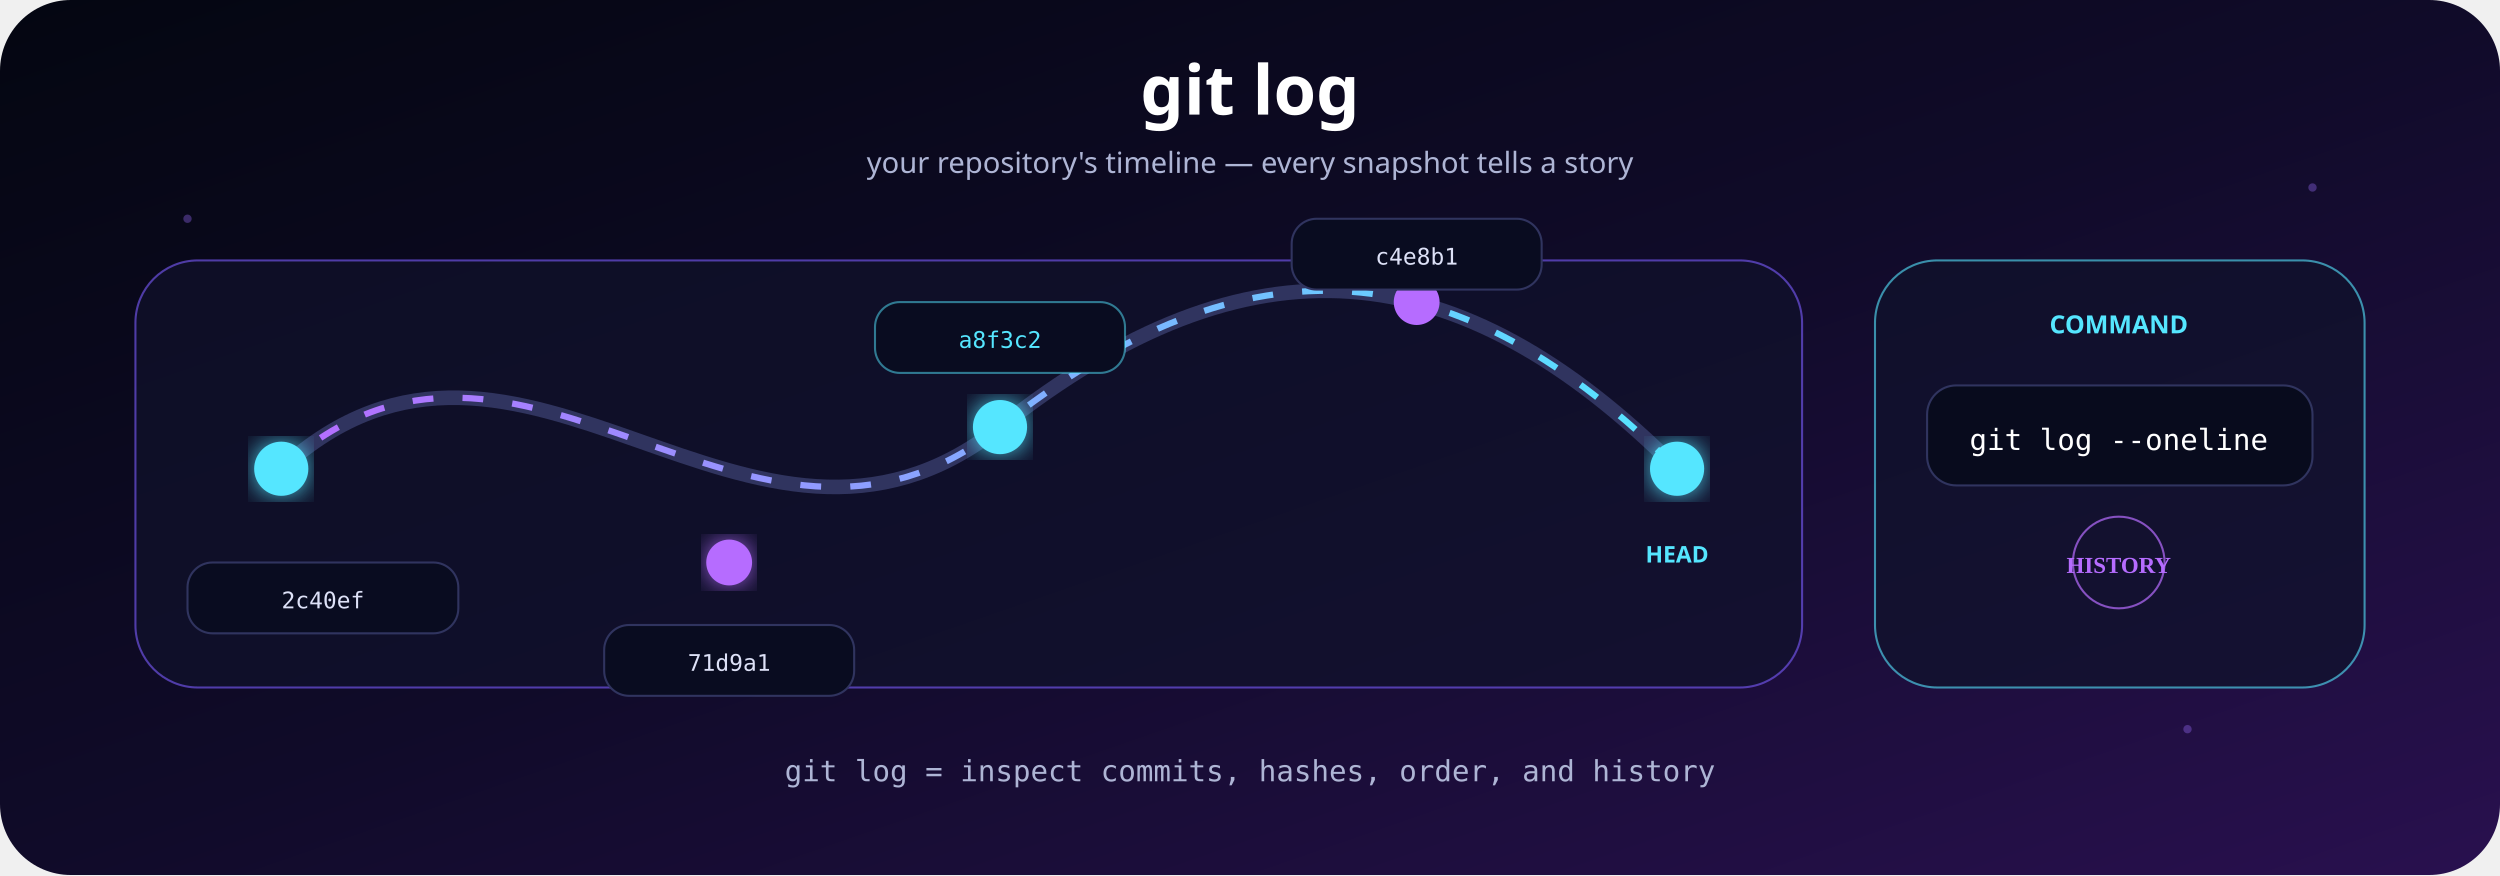
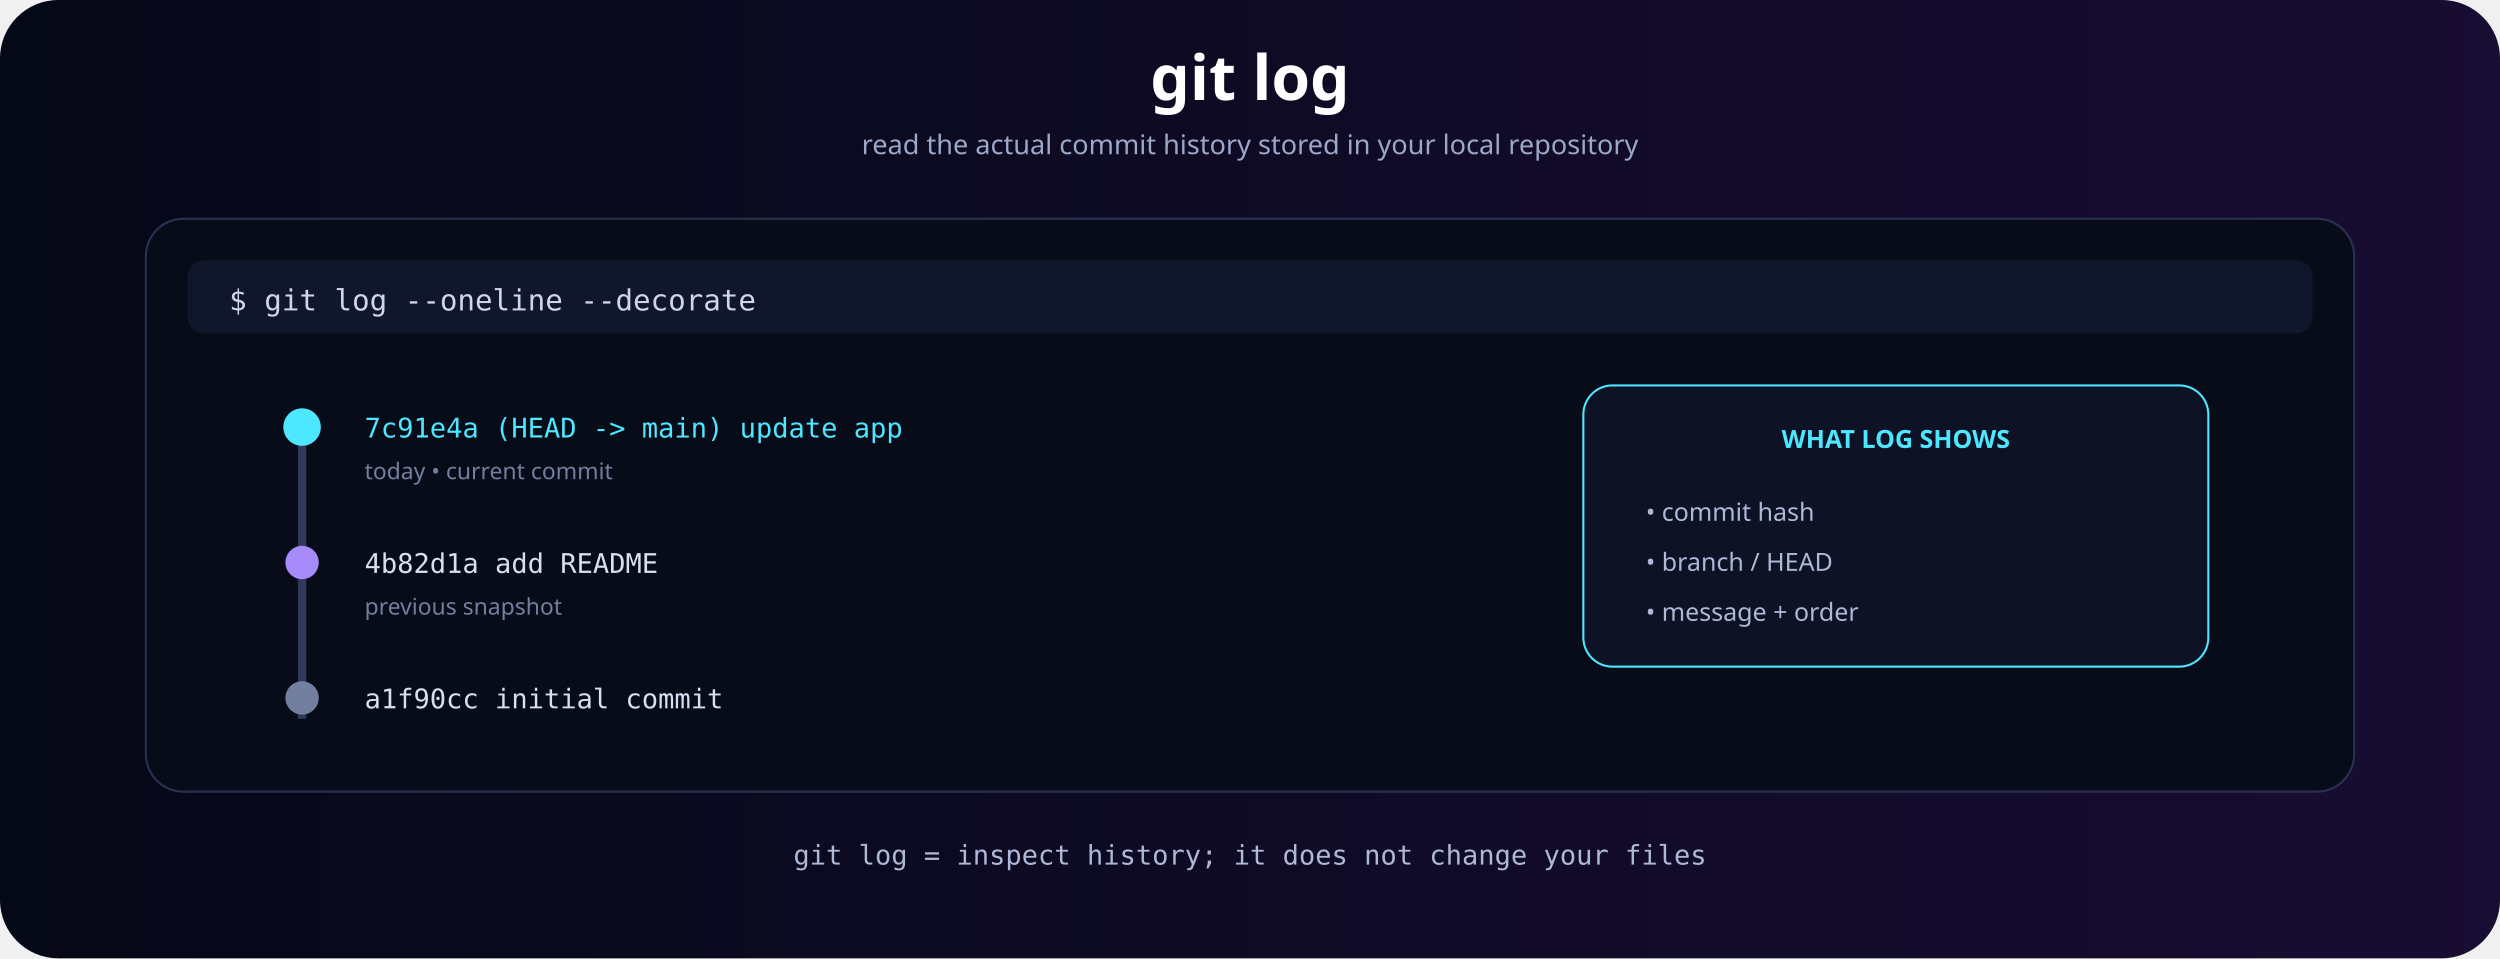
- <svg xmlns="http://www.w3.org/2000/svg" viewBox="0 0 1200 420">
+ <svg xmlns="http://www.w3.org/2000/svg" viewBox="0 0 1200 460">
  <defs>
-     <linearGradient id="bg" x2="1" y2="1">
-       <stop stop-color="#040611" />
-       <stop offset=".5" stop-color="#100B29" />
-       <stop offset="1" stop-color="#29104F" />
+     <linearGradient id="b">
+       <stop stop-color="#050817" />
+       <stop offset="1" stop-color="#180d32" />
    </linearGradient>
-     <linearGradient id="line">
-       <stop stop-color="#B66CFF" />
-       <stop offset="1" stop-color="#55E6FF" />
-     </linearGradient>
-     <filter id="glow">
-       <feGaussianBlur stdDeviation="7" result="b" />
-       <feMerge>
-         <feMergeNode in="b" />
-         <feMergeNode in="SourceGraphic" />
-       </feMerge>
-     </filter>
  </defs>
-   <rect width="1200" height="420" rx="34" fill="url(#bg)" />
-   <g fill="#9B6CFF" opacity=".35">
-     <circle cx="90" cy="105" r="2">
-       <animate attributeName="cy" values="105;80;105" dur="3s" repeatCount="indefinite" />
-     </circle>
-     <circle cx="1110" cy="90" r="2">
-       <animate attributeName="cx" values="1110;1140;1110" dur="4s" repeatCount="indefinite" />
-     </circle>
-     <circle cx="1050" cy="350" r="2">
-       <animate attributeName="cy" values="350;325;350" dur="3.5s" repeatCount="indefinite" />
-     </circle>
+   <rect width="1200" height="460" rx="28" fill="url(#b)" />
+   <text x="600" y="48" text-anchor="middle" fill="white" font-family="system-ui" font-size="30" font-weight="800">git log</text>
+   <text x="600" y="74" text-anchor="middle" fill="#9da7c8" font-family="system-ui" font-size="13">read the actual commit history stored in your local repository</text>
+   <rect x="70" y="105" width="1060" height="275" rx="18" fill="#080c19" stroke="#293152" />
+   <rect x="90" y="125" width="1020" height="35" rx="8" fill="#11172a" />
+   <text x="110" y="149" fill="#cfd5ee" font-family="monospace" font-size="14">$ git log --oneline --decorate</text>
+   <path d="M145 205V345" stroke="#303a5b" stroke-width="4" />
+   <g font-family="monospace" font-size="13">
+     <circle cx="145" cy="205" r="9" fill="#4de7ff" />
+     <text x="175" y="210" fill="#4de7ff">7c91e4a (HEAD -&gt; main) update app</text>
+     <text x="175" y="230" fill="#737f9f" font-family="system-ui" font-size="11">today • current commit</text>
+     <circle cx="145" cy="270" r="8" fill="#a78bfa" />
+     <text x="175" y="275" fill="#d9def3">4b82d1a add README</text>
+     <text x="175" y="295" fill="#737f9f" font-family="system-ui" font-size="11">previous snapshot</text>
+     <circle cx="145" cy="335" r="8" fill="#737f9f" />
+     <text x="175" y="340" fill="#d9def3">a1f90cc initial commit</text>
  </g>
-   <text x="600" y="55" text-anchor="middle" fill="#fff" font-family="system-ui" font-size="33" font-weight="850">git log</text>
-   <text x="600" y="83" text-anchor="middle" fill="#AEB5D5" font-family="system-ui" font-size="14">your repository's timeline — every snapshot tells a story</text>
-   <rect x="65" y="125" width="800" height="205" rx="30" fill="#10122B" fill-opacity=".7" stroke="#7C5CFF" stroke-opacity=".6" />
-   <path d="M135 225 C250 120 360 300 480 205 S700 120 805 225" fill="none" stroke="#30345F" stroke-width="7" />
-   <path d="M135 225 C250 120 360 300 480 205 S700 120 805 225" fill="none" stroke="url(#line)" stroke-width="3" stroke-dasharray="10 14">
-     <animate attributeName="stroke-dashoffset" from="0" to="-48" dur="1.1s" repeatCount="indefinite" />
-   </path>
-   <g font-family="system-ui">
-     <g>
-       <circle cx="135" cy="225" r="13" fill="#55E6FF" filter="url(#glow)">
-         <animate attributeName="r" values="10;17;10" dur="2s" repeatCount="indefinite" />
-       </circle>
-       <rect x="90" y="270" width="130" height="34" rx="12" fill="#090C20" stroke="#30345F" />
-       <text x="155" y="292" text-anchor="middle" fill="#DDE1F7" font-family="monospace" font-size="11">2c40ef</text>
-     </g>
-     <g>
-       <circle cx="350" cy="270" r="11" fill="#B66CFF" filter="url(#glow)" />
-       <rect x="290" y="300" width="120" height="34" rx="12" fill="#090C20" stroke="#30345F" />
-       <text x="350" y="322" text-anchor="middle" fill="#DDE1F7" font-family="monospace" font-size="11">71d9a1</text>
-     </g>
-     <g>
-       <circle cx="480" cy="205" r="13" fill="#55E6FF" filter="url(#glow)">
-         <animate attributeName="r" values="10;17;10" dur="2.2s" repeatCount="indefinite" />
-       </circle>
-       <rect x="420" y="145" width="120" height="34" rx="12" fill="#090C20" stroke="#55E6FF" stroke-opacity=".5" />
-       <text x="480" y="167" text-anchor="middle" fill="#55E6FF" font-family="monospace" font-size="11">a8f3c2</text>
-     </g>
-     <g>
-       <circle cx="680" cy="145" r="11" fill="#B66CFF" />
-       <rect x="620" y="105" width="120" height="34" rx="12" fill="#090C20" stroke="#30345F" />
-       <text x="680" y="127" text-anchor="middle" fill="#DDE1F7" font-family="monospace" font-size="11">c4e8b1</text>
-     </g>
-     <g>
-       <circle cx="805" cy="225" r="13" fill="#55E6FF" filter="url(#glow)">
-         <animate attributeName="r" values="10;17;10" dur="2.1s" repeatCount="indefinite" />
-       </circle>
-       <text x="805" y="270" text-anchor="middle" fill="#55E6FF" font-size="11" font-weight="800">HEAD</text>
-     </g>
-   </g>
-   <rect x="900" y="125" width="235" height="205" rx="30" fill="#10122B" fill-opacity=".72" stroke="#55E6FF" stroke-opacity=".6" />
-   <text x="1017" y="160" text-anchor="middle" fill="#55E6FF" font-size="12" font-weight="800" font-family="system-ui">COMMAND</text>
-   <rect x="925" y="185" width="185" height="48" rx="14" fill="#080B1D" stroke="#30345F" />
-   <text x="1017" y="216" text-anchor="middle" fill="#fff" font-family="monospace" font-size="14">git log --oneline</text>
-   <circle cx="1017" cy="270" r="22" fill="none" stroke="#B66CFF" opacity=".7">
-     <animate attributeName="r" values="18;40;18" dur="2.4s" repeatCount="indefinite" />
-   </circle>
-   <text x="1017" y="275" text-anchor="middle" fill="#B66CFF" font-size="11" font-weight="800">HISTORY</text>
-   <text x="600" y="375" text-anchor="middle" fill="#AEB5D5" font-family="monospace" font-size="14">git log = inspect commits, hashes, order, and history</text>
+   <rect x="760" y="185" width="300" height="135" rx="14" fill="#0d1324" stroke="#4de7ff" />
+   <text x="910" y="215" text-anchor="middle" fill="#4de7ff" font-family="system-ui" font-size="12" font-weight="800">WHAT LOG SHOWS</text>
+   <text x="790" y="250" fill="#aeb8d7" font-family="system-ui" font-size="12">• commit hash</text>
+   <text x="790" y="274" fill="#aeb8d7" font-family="system-ui" font-size="12">• branch / HEAD</text>
+   <text x="790" y="298" fill="#aeb8d7" font-family="system-ui" font-size="12">• message + order</text>
+   <text x="600" y="415" text-anchor="middle" fill="#aeb8d7" font-family="monospace" font-size="13">git log = inspect history; it does not change your files</text>
</svg>
